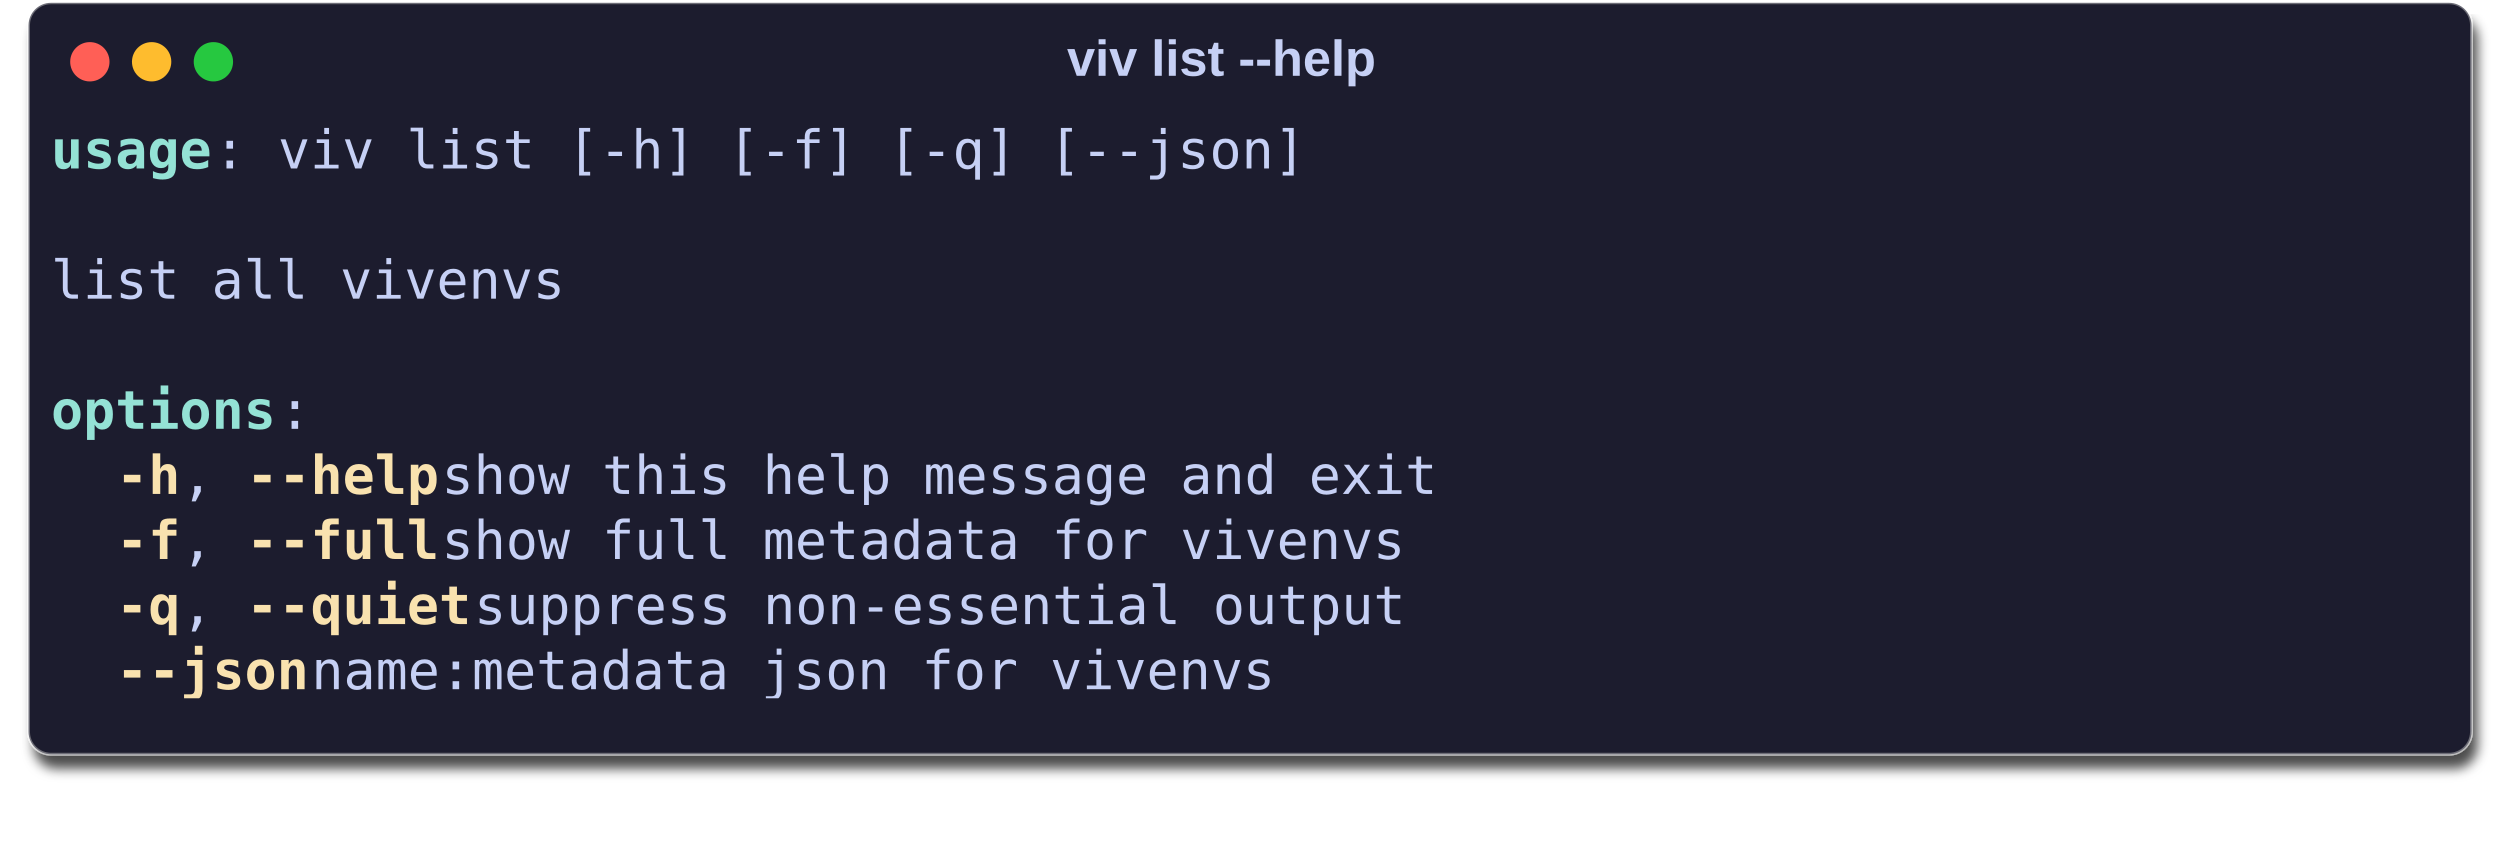
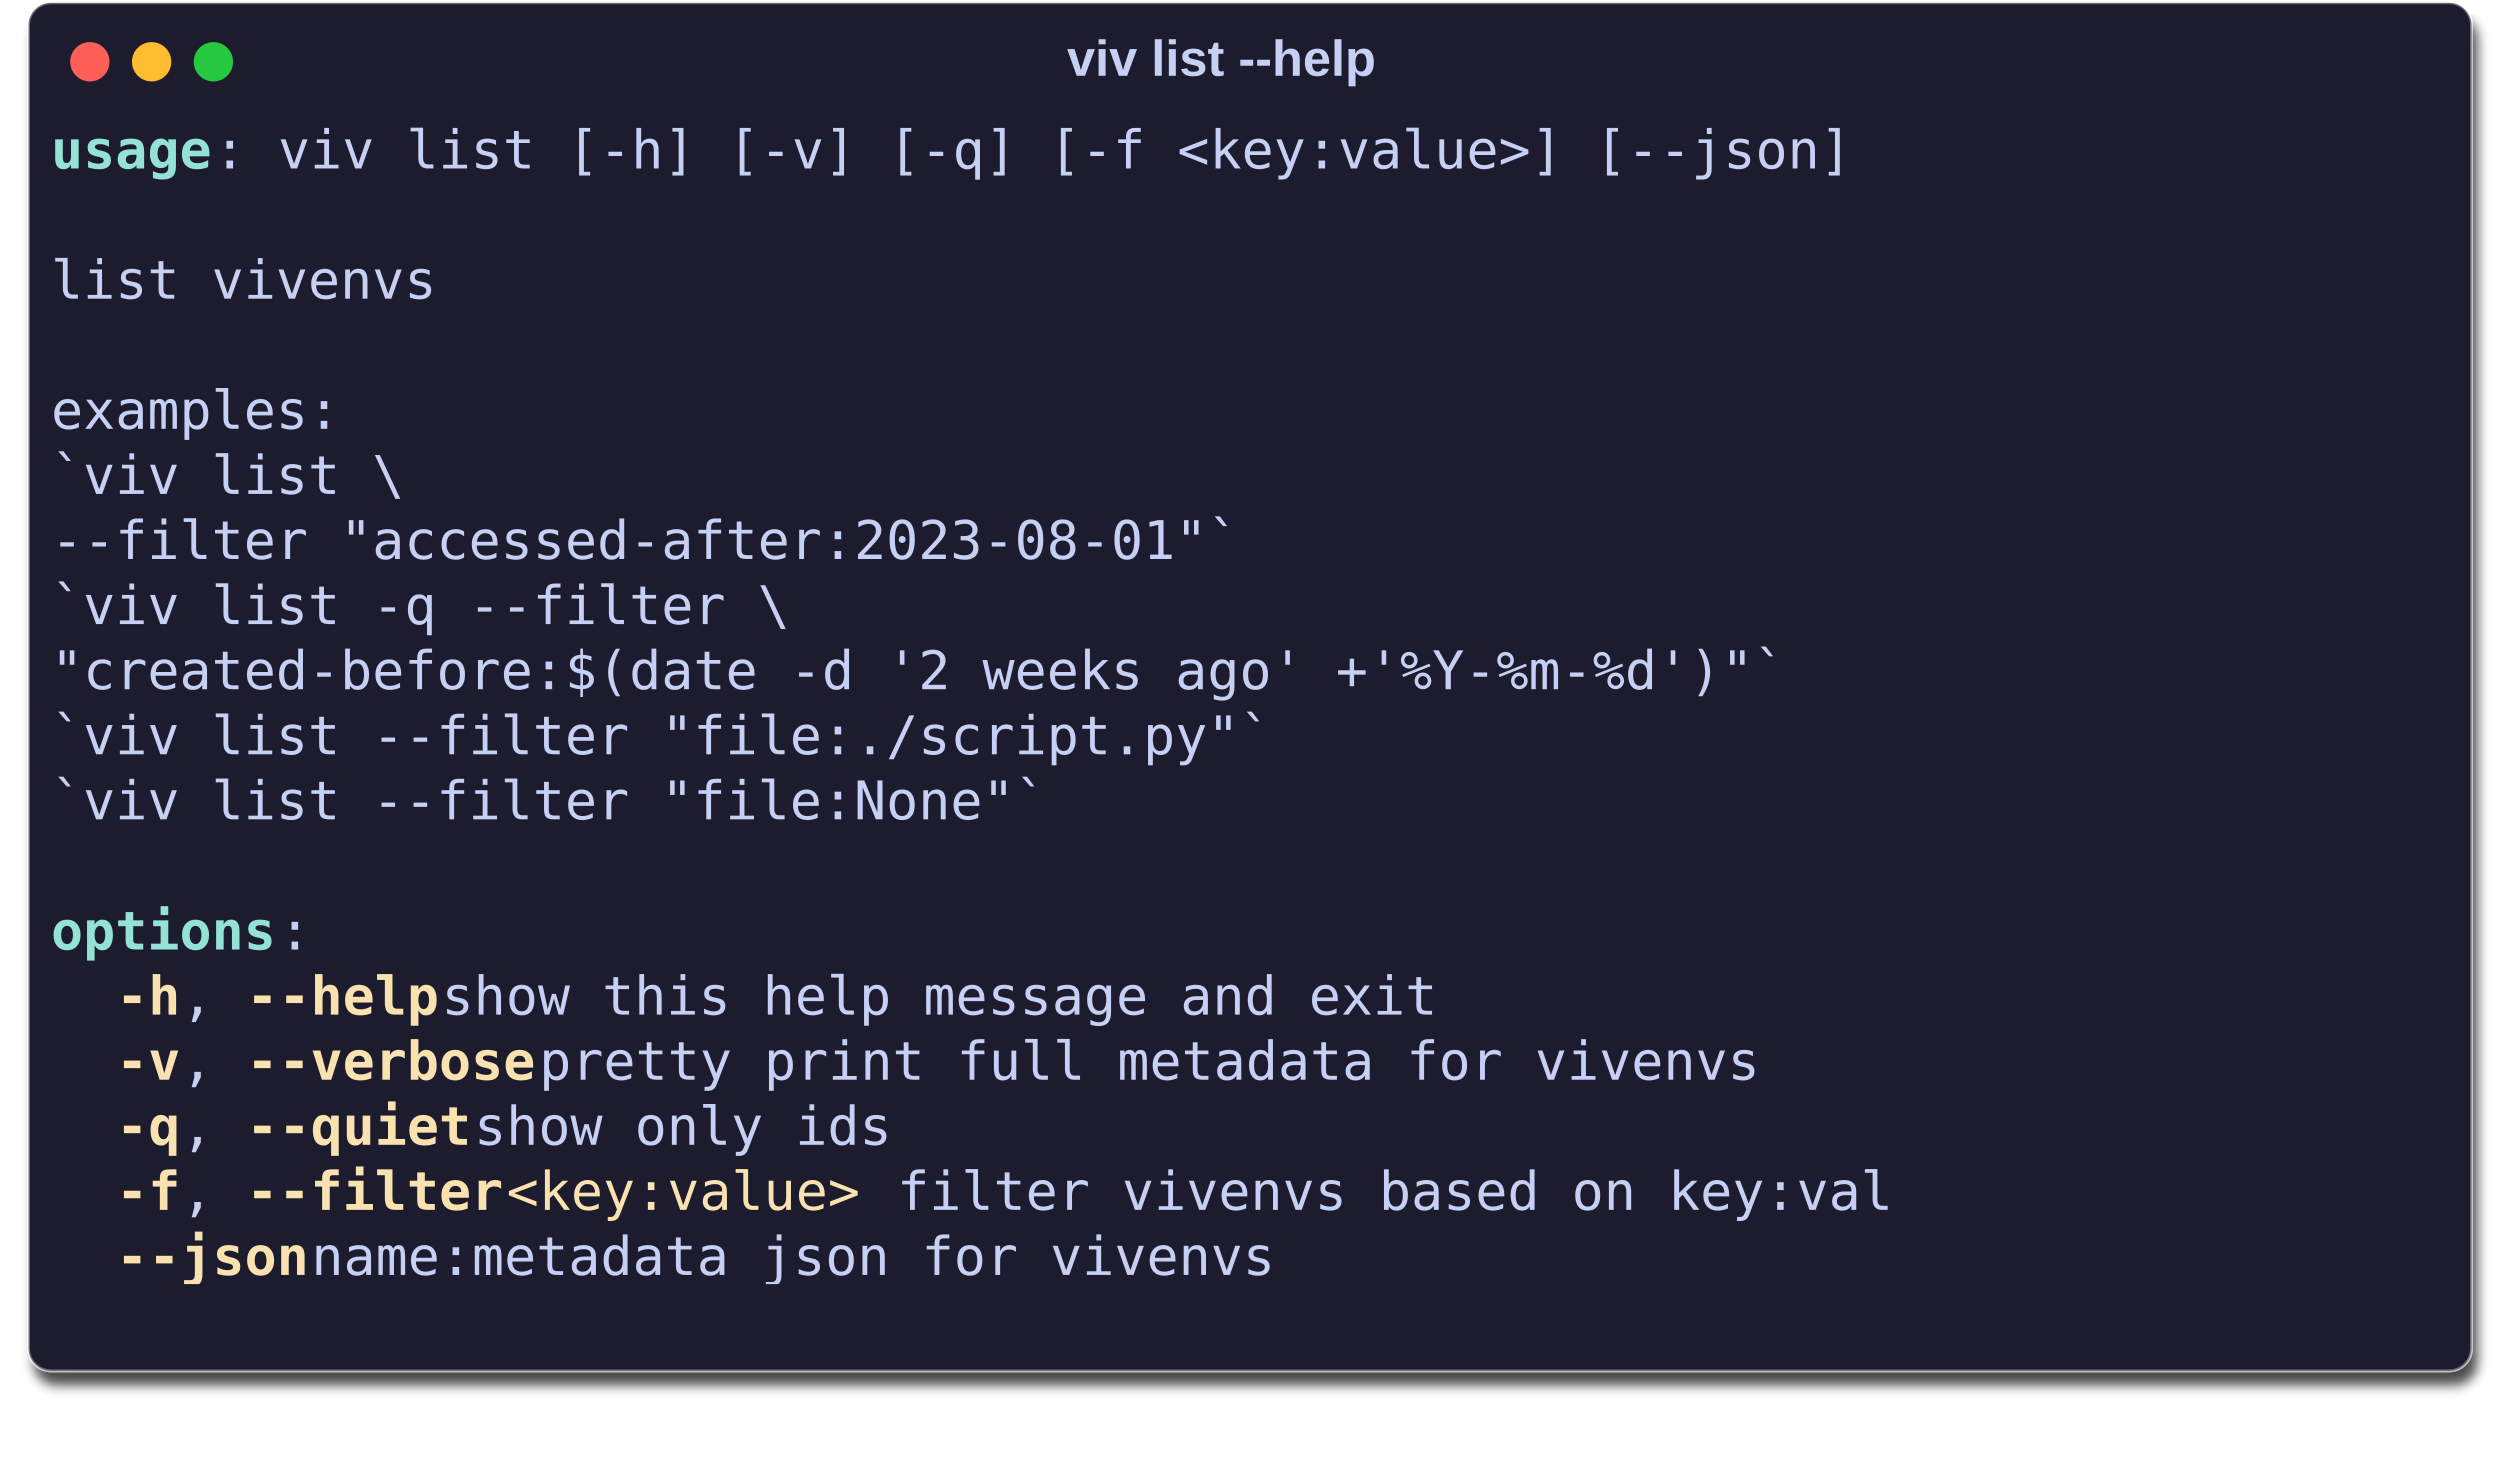
- <svg xmlns="http://www.w3.org/2000/svg" class="rich-terminal shadow" viewBox="0 0 890.333 301.933">
+ <svg xmlns="http://www.w3.org/2000/svg" class="rich-terminal shadow" viewBox="0 0 890.333 521.533">
  <style>

    @font-face {
        font-family: "Fira Code";
        src: local("FiraCode-Regular"),
                url("https://cdnjs.cloudflare.com/ajax/libs/firacode/6.2.0/woff2/FiraCode-Regular.woff2") format("woff2"),
                url("https://cdnjs.cloudflare.com/ajax/libs/firacode/6.2.0/woff/FiraCode-Regular.woff") format("woff");
        font-style: normal;
        font-weight: 400;
    }
    @font-face {
        font-family: "Fira Code";
        src: local("FiraCode-Bold"),
                url("https://cdnjs.cloudflare.com/ajax/libs/firacode/6.2.0/woff2/FiraCode-Bold.woff2") format("woff2"),
                url("https://cdnjs.cloudflare.com/ajax/libs/firacode/6.2.0/woff/FiraCode-Bold.woff") format("woff");
        font-style: bold;
        font-weight: 700;
    }

-     .terminal-1773455935-matrix {
+     .terminal-2405883704-matrix {
        font-family: Fira Code, monospace;
        font-size: 20px;
        line-height: 24.4px;
        font-variant-east-asian: full-width;
    }

-     .terminal-1773455935-title {
+     .terminal-2405883704-title {
        font-size: 18px;
        font-weight: bold;
        font-family: arial;
    }

    .shadow {
        -webkit-filter: drop-shadow( 2px 5px 2px rgba(0, 0, 0, .7));
        filter: drop-shadow( 2px 5px 2px rgba(0, 0, 0, .7));
    }
-     .terminal-1773455935-r1 { fill: #94e2d5;font-weight: bold }
- .terminal-1773455935-r2 { fill: #c6d0f5 }
- .terminal-1773455935-r3 { fill: #f9e2af;font-weight: bold }
+     .terminal-2405883704-r1 { fill: #94e2d5;font-weight: bold }
+ .terminal-2405883704-r2 { fill: #c6d0f5 }
+ .terminal-2405883704-r3 { fill: #f9e2af;font-weight: bold }
+ .terminal-2405883704-r4 { fill: #f9e2af }
    </style>
  <defs>
-     <clipPath id="terminal-1773455935-clip-terminal">
-       <rect x="0" y="0" width="853.0" height="218.6" />
+     <clipPath id="terminal-2405883704-clip-terminal">
+       <rect x="0" y="0" width="853.0" height="438.2" />
    </clipPath>
-     <clipPath id="terminal-1773455935-line-0">
+     <clipPath id="terminal-2405883704-line-0">
      <rect x="0" y="1.5" width="854" height="24.65" />
    </clipPath>
-     <clipPath id="terminal-1773455935-line-1">
+     <clipPath id="terminal-2405883704-line-1">
      <rect x="0" y="25.9" width="854" height="24.65" />
    </clipPath>
-     <clipPath id="terminal-1773455935-line-2">
+     <clipPath id="terminal-2405883704-line-2">
      <rect x="0" y="50.3" width="854" height="24.65" />
    </clipPath>
-     <clipPath id="terminal-1773455935-line-3">
+     <clipPath id="terminal-2405883704-line-3">
      <rect x="0" y="74.7" width="854" height="24.65" />
    </clipPath>
-     <clipPath id="terminal-1773455935-line-4">
+     <clipPath id="terminal-2405883704-line-4">
      <rect x="0" y="99.1" width="854" height="24.65" />
    </clipPath>
-     <clipPath id="terminal-1773455935-line-5">
+     <clipPath id="terminal-2405883704-line-5">
      <rect x="0" y="123.5" width="854" height="24.65" />
    </clipPath>
-     <clipPath id="terminal-1773455935-line-6">
+     <clipPath id="terminal-2405883704-line-6">
      <rect x="0" y="147.9" width="854" height="24.65" />
    </clipPath>
-     <clipPath id="terminal-1773455935-line-7">
+     <clipPath id="terminal-2405883704-line-7">
      <rect x="0" y="172.3" width="854" height="24.65" />
    </clipPath>
+     <clipPath id="terminal-2405883704-line-8">
+       <rect x="0" y="196.7" width="854" height="24.65" />
+     </clipPath>
+     <clipPath id="terminal-2405883704-line-9">
+       <rect x="0" y="221.1" width="854" height="24.65" />
+     </clipPath>
+     <clipPath id="terminal-2405883704-line-10">
+       <rect x="0" y="245.5" width="854" height="24.65" />
+     </clipPath>
+     <clipPath id="terminal-2405883704-line-11">
+       <rect x="0" y="269.9" width="854" height="24.65" />
+     </clipPath>
+     <clipPath id="terminal-2405883704-line-12">
+       <rect x="0" y="294.3" width="854" height="24.65" />
+     </clipPath>
+     <clipPath id="terminal-2405883704-line-13">
+       <rect x="0" y="318.7" width="854" height="24.65" />
+     </clipPath>
+     <clipPath id="terminal-2405883704-line-14">
+       <rect x="0" y="343.1" width="854" height="24.65" />
+     </clipPath>
+     <clipPath id="terminal-2405883704-line-15">
+       <rect x="0" y="367.5" width="854" height="24.65" />
+     </clipPath>
+     <clipPath id="terminal-2405883704-line-16">
+       <rect x="0" y="391.9" width="854" height="24.65" />
+     </clipPath>
  </defs>
-   <rect fill="#1e1e2e" stroke="rgba(255,255,255,0.35)" stroke-width="1" x="10.167" y="1" width="870" height="267.6" rx="8" />
-   <text class="terminal-1773455935-title" fill="#c6d0f5" text-anchor="middle" x="435" y="27">viv list --help</text>
+   <rect fill="#1e1e2e" stroke="rgba(255,255,255,0.35)" stroke-width="1" x="10.167" y="1" width="870" height="487.2" rx="8" />
+   <text class="terminal-2405883704-title" fill="#c6d0f5" text-anchor="middle" x="435" y="27">viv list --help</text>
  <g transform="translate(32,22)">
    <circle cx="0" cy="0" r="7" fill="#ff5f57" />
    <circle cx="22" cy="0" r="7" fill="#febc2e" />
    <circle cx="44" cy="0" r="7" fill="#28c840" />
  </g>
-   <g transform="translate(18.16667, 41) scale(.95)" clip-path="url(#terminal-1773455935-clip-terminal)">
-     <g class="terminal-1773455935-matrix">
-       <text class="terminal-1773455935-r1" x="0" y="20" textLength="61" clip-path="url(#terminal-1773455935-line-0)">usage</text>
-       <text class="terminal-1773455935-r2" x="61" y="20" textLength="414.8" clip-path="url(#terminal-1773455935-line-0)">: viv list [-h] [-f] [-q] [--json]</text>
-       <text class="terminal-1773455935-r2" x="854" y="20" textLength="12.2" clip-path="url(#terminal-1773455935-line-0)">
+   <g transform="translate(18.16667, 41) scale(.95)" clip-path="url(#terminal-2405883704-clip-terminal)">
+     <g class="terminal-2405883704-matrix">
+       <text class="terminal-2405883704-r1" x="0" y="20" textLength="61" clip-path="url(#terminal-2405883704-line-0)">usage</text>
+       <text class="terminal-2405883704-r2" x="61" y="20" textLength="622.2" clip-path="url(#terminal-2405883704-line-0)">: viv list [-h] [-v] [-q] [-f &lt;key:value&gt;] [--json]</text>
+       <text class="terminal-2405883704-r2" x="854" y="20" textLength="12.2" clip-path="url(#terminal-2405883704-line-0)">
</text>
-       <text class="terminal-1773455935-r2" x="854" y="44.4" textLength="12.2" clip-path="url(#terminal-1773455935-line-1)">
+       <text class="terminal-2405883704-r2" x="854" y="44.4" textLength="12.2" clip-path="url(#terminal-2405883704-line-1)">
</text>
-       <text class="terminal-1773455935-r2" x="0" y="68.8" textLength="195.2" clip-path="url(#terminal-1773455935-line-2)">list all vivenvs</text>
-       <text class="terminal-1773455935-r2" x="854" y="68.8" textLength="12.2" clip-path="url(#terminal-1773455935-line-2)">
+       <text class="terminal-2405883704-r2" x="0" y="68.8" textLength="146.4" clip-path="url(#terminal-2405883704-line-2)">list vivenvs</text>
+       <text class="terminal-2405883704-r2" x="854" y="68.8" textLength="12.2" clip-path="url(#terminal-2405883704-line-2)">
</text>
-       <text class="terminal-1773455935-r2" x="854" y="93.2" textLength="12.2" clip-path="url(#terminal-1773455935-line-3)">
+       <text class="terminal-2405883704-r2" x="854" y="93.2" textLength="12.2" clip-path="url(#terminal-2405883704-line-3)">
</text>
-       <text class="terminal-1773455935-r1" x="0" y="117.6" textLength="85.4" clip-path="url(#terminal-1773455935-line-4)">options</text>
-       <text class="terminal-1773455935-r2" x="85.4" y="117.6" textLength="12.2" clip-path="url(#terminal-1773455935-line-4)">:</text>
-       <text class="terminal-1773455935-r2" x="854" y="117.6" textLength="12.2" clip-path="url(#terminal-1773455935-line-4)">
+       <text class="terminal-2405883704-r2" x="0" y="117.6" textLength="109.8" clip-path="url(#terminal-2405883704-line-4)">examples:</text>
+       <text class="terminal-2405883704-r2" x="854" y="117.6" textLength="12.2" clip-path="url(#terminal-2405883704-line-4)">
</text>
-       <text class="terminal-1773455935-r3" x="24.4" y="142" textLength="24.4" clip-path="url(#terminal-1773455935-line-5)">-h</text>
-       <text class="terminal-1773455935-r2" x="48.8" y="142" textLength="24.4" clip-path="url(#terminal-1773455935-line-5)">, </text>
-       <text class="terminal-1773455935-r3" x="73.2" y="142" textLength="73.2" clip-path="url(#terminal-1773455935-line-5)">--help</text>
-       <text class="terminal-1773455935-r2" x="146.4" y="142" textLength="439.2" clip-path="url(#terminal-1773455935-line-5)">     show this help message and exit</text>
-       <text class="terminal-1773455935-r2" x="854" y="142" textLength="12.2" clip-path="url(#terminal-1773455935-line-5)">
+       <text class="terminal-2405883704-r2" x="0" y="142" textLength="158.6" clip-path="url(#terminal-2405883704-line-5)">  `viv list \</text>
+       <text class="terminal-2405883704-r2" x="854" y="142" textLength="12.2" clip-path="url(#terminal-2405883704-line-5)">
</text>
-       <text class="terminal-1773455935-r3" x="24.4" y="166.4" textLength="24.4" clip-path="url(#terminal-1773455935-line-6)">-f</text>
-       <text class="terminal-1773455935-r2" x="48.8" y="166.4" textLength="24.4" clip-path="url(#terminal-1773455935-line-6)">, </text>
-       <text class="terminal-1773455935-r3" x="73.2" y="166.4" textLength="73.2" clip-path="url(#terminal-1773455935-line-6)">--full</text>
-       <text class="terminal-1773455935-r2" x="146.4" y="166.4" textLength="427" clip-path="url(#terminal-1773455935-line-6)">     show full metadata for vivenvs</text>
-       <text class="terminal-1773455935-r2" x="854" y="166.4" textLength="12.2" clip-path="url(#terminal-1773455935-line-6)">
+       <text class="terminal-2405883704-r2" x="0" y="166.4" textLength="524.6" clip-path="url(#terminal-2405883704-line-6)">      --filter "accessed-after:2023-08-01"`</text>
+       <text class="terminal-2405883704-r2" x="854" y="166.4" textLength="12.2" clip-path="url(#terminal-2405883704-line-6)">
</text>
-       <text class="terminal-1773455935-r3" x="24.4" y="190.8" textLength="24.4" clip-path="url(#terminal-1773455935-line-7)">-q</text>
-       <text class="terminal-1773455935-r2" x="48.8" y="190.8" textLength="24.4" clip-path="url(#terminal-1773455935-line-7)">, </text>
-       <text class="terminal-1773455935-r3" x="73.2" y="190.8" textLength="85.4" clip-path="url(#terminal-1773455935-line-7)">--quiet</text>
-       <text class="terminal-1773455935-r2" x="158.6" y="190.8" textLength="402.6" clip-path="url(#terminal-1773455935-line-7)">    suppress non-essential output</text>
-       <text class="terminal-1773455935-r2" x="854" y="190.8" textLength="12.2" clip-path="url(#terminal-1773455935-line-7)">
+       <text class="terminal-2405883704-r2" x="0" y="190.8" textLength="305" clip-path="url(#terminal-2405883704-line-7)">  `viv list -q --filter \</text>
+       <text class="terminal-2405883704-r2" x="854" y="190.8" textLength="12.2" clip-path="url(#terminal-2405883704-line-7)">
</text>
-       <text class="terminal-1773455935-r3" x="24.4" y="215.2" textLength="73.2" clip-path="url(#terminal-1773455935-line-8)">--json</text>
-       <text class="terminal-1773455935-r2" x="97.6" y="215.2" textLength="475.8" clip-path="url(#terminal-1773455935-line-8)">         name:metadata json for vivenvs</text>
-       <text class="terminal-1773455935-r2" x="854" y="215.2" textLength="12.2" clip-path="url(#terminal-1773455935-line-8)">
+       <text class="terminal-2405883704-r2" x="0" y="215.2" textLength="707.6" clip-path="url(#terminal-2405883704-line-8)">    "created-before:$(date -d '2 weeks ago' +'%Y-%m-%d')"`</text>
+       <text class="terminal-2405883704-r2" x="854" y="215.2" textLength="12.2" clip-path="url(#terminal-2405883704-line-8)">
+ </text>
+       <text class="terminal-2405883704-r2" x="0" y="239.6" textLength="488" clip-path="url(#terminal-2405883704-line-9)">  `viv list --filter "file:./script.py"`</text>
+       <text class="terminal-2405883704-r2" x="854" y="239.6" textLength="12.2" clip-path="url(#terminal-2405883704-line-9)">
+ </text>
+       <text class="terminal-2405883704-r2" x="0" y="264" textLength="402.6" clip-path="url(#terminal-2405883704-line-10)">  `viv list --filter "file:None"`</text>
+       <text class="terminal-2405883704-r2" x="854" y="264" textLength="12.2" clip-path="url(#terminal-2405883704-line-10)">
+ </text>
+       <text class="terminal-2405883704-r2" x="854" y="288.4" textLength="12.2" clip-path="url(#terminal-2405883704-line-11)">
+ </text>
+       <text class="terminal-2405883704-r1" x="0" y="312.8" textLength="85.4" clip-path="url(#terminal-2405883704-line-12)">options</text>
+       <text class="terminal-2405883704-r2" x="85.4" y="312.8" textLength="12.2" clip-path="url(#terminal-2405883704-line-12)">:</text>
+       <text class="terminal-2405883704-r2" x="854" y="312.8" textLength="12.2" clip-path="url(#terminal-2405883704-line-12)">
+ </text>
+       <text class="terminal-2405883704-r3" x="24.4" y="337.2" textLength="24.4" clip-path="url(#terminal-2405883704-line-13)">-h</text>
+       <text class="terminal-2405883704-r2" x="48.8" y="337.2" textLength="24.4" clip-path="url(#terminal-2405883704-line-13)">, </text>
+       <text class="terminal-2405883704-r3" x="73.2" y="337.2" textLength="73.2" clip-path="url(#terminal-2405883704-line-13)">--help</text>
+       <text class="terminal-2405883704-r2" x="146.4" y="337.2" textLength="597.8" clip-path="url(#terminal-2405883704-line-13)">                  show this help message and exit</text>
+       <text class="terminal-2405883704-r2" x="854" y="337.2" textLength="12.2" clip-path="url(#terminal-2405883704-line-13)">
+ </text>
+       <text class="terminal-2405883704-r3" x="24.4" y="361.6" textLength="24.4" clip-path="url(#terminal-2405883704-line-14)">-v</text>
+       <text class="terminal-2405883704-r2" x="48.8" y="361.6" textLength="24.4" clip-path="url(#terminal-2405883704-line-14)">, </text>
+       <text class="terminal-2405883704-r3" x="73.2" y="361.6" textLength="109.8" clip-path="url(#terminal-2405883704-line-14)">--verbose</text>
+       <text class="terminal-2405883704-r2" x="183" y="361.6" textLength="646.6" clip-path="url(#terminal-2405883704-line-14)">               pretty print full metadata for vivenvs</text>
+       <text class="terminal-2405883704-r2" x="854" y="361.6" textLength="12.2" clip-path="url(#terminal-2405883704-line-14)">
+ </text>
+       <text class="terminal-2405883704-r3" x="24.4" y="386" textLength="24.4" clip-path="url(#terminal-2405883704-line-15)">-q</text>
+       <text class="terminal-2405883704-r2" x="48.8" y="386" textLength="24.4" clip-path="url(#terminal-2405883704-line-15)">, </text>
+       <text class="terminal-2405883704-r3" x="73.2" y="386" textLength="85.4" clip-path="url(#terminal-2405883704-line-15)">--quiet</text>
+       <text class="terminal-2405883704-r2" x="158.6" y="386" textLength="366" clip-path="url(#terminal-2405883704-line-15)">                 show only ids</text>
+       <text class="terminal-2405883704-r2" x="854" y="386" textLength="12.2" clip-path="url(#terminal-2405883704-line-15)">
+ </text>
+       <text class="terminal-2405883704-r3" x="24.4" y="410.4" textLength="24.4" clip-path="url(#terminal-2405883704-line-16)">-f</text>
+       <text class="terminal-2405883704-r2" x="48.8" y="410.4" textLength="24.4" clip-path="url(#terminal-2405883704-line-16)">, </text>
+       <text class="terminal-2405883704-r3" x="73.2" y="410.4" textLength="97.6" clip-path="url(#terminal-2405883704-line-16)">--filter</text>
+       <text class="terminal-2405883704-r4" x="170.8" y="410.4" textLength="146.4" clip-path="url(#terminal-2405883704-line-16)"> &lt;key:value&gt;</text>
+       <text class="terminal-2405883704-r2" x="317.2" y="410.4" textLength="427" clip-path="url(#terminal-2405883704-line-16)">    filter vivenvs based on key:val</text>
+       <text class="terminal-2405883704-r2" x="854" y="410.4" textLength="12.2" clip-path="url(#terminal-2405883704-line-16)">
+ </text>
+       <text class="terminal-2405883704-r3" x="24.4" y="434.8" textLength="73.2" clip-path="url(#terminal-2405883704-line-17)">--json</text>
+       <text class="terminal-2405883704-r2" x="97.6" y="434.8" textLength="634.4" clip-path="url(#terminal-2405883704-line-17)">                      name:metadata json for vivenvs</text>
+       <text class="terminal-2405883704-r2" x="854" y="434.8" textLength="12.2" clip-path="url(#terminal-2405883704-line-17)">
</text>
    </g>
  </g>
</svg>
